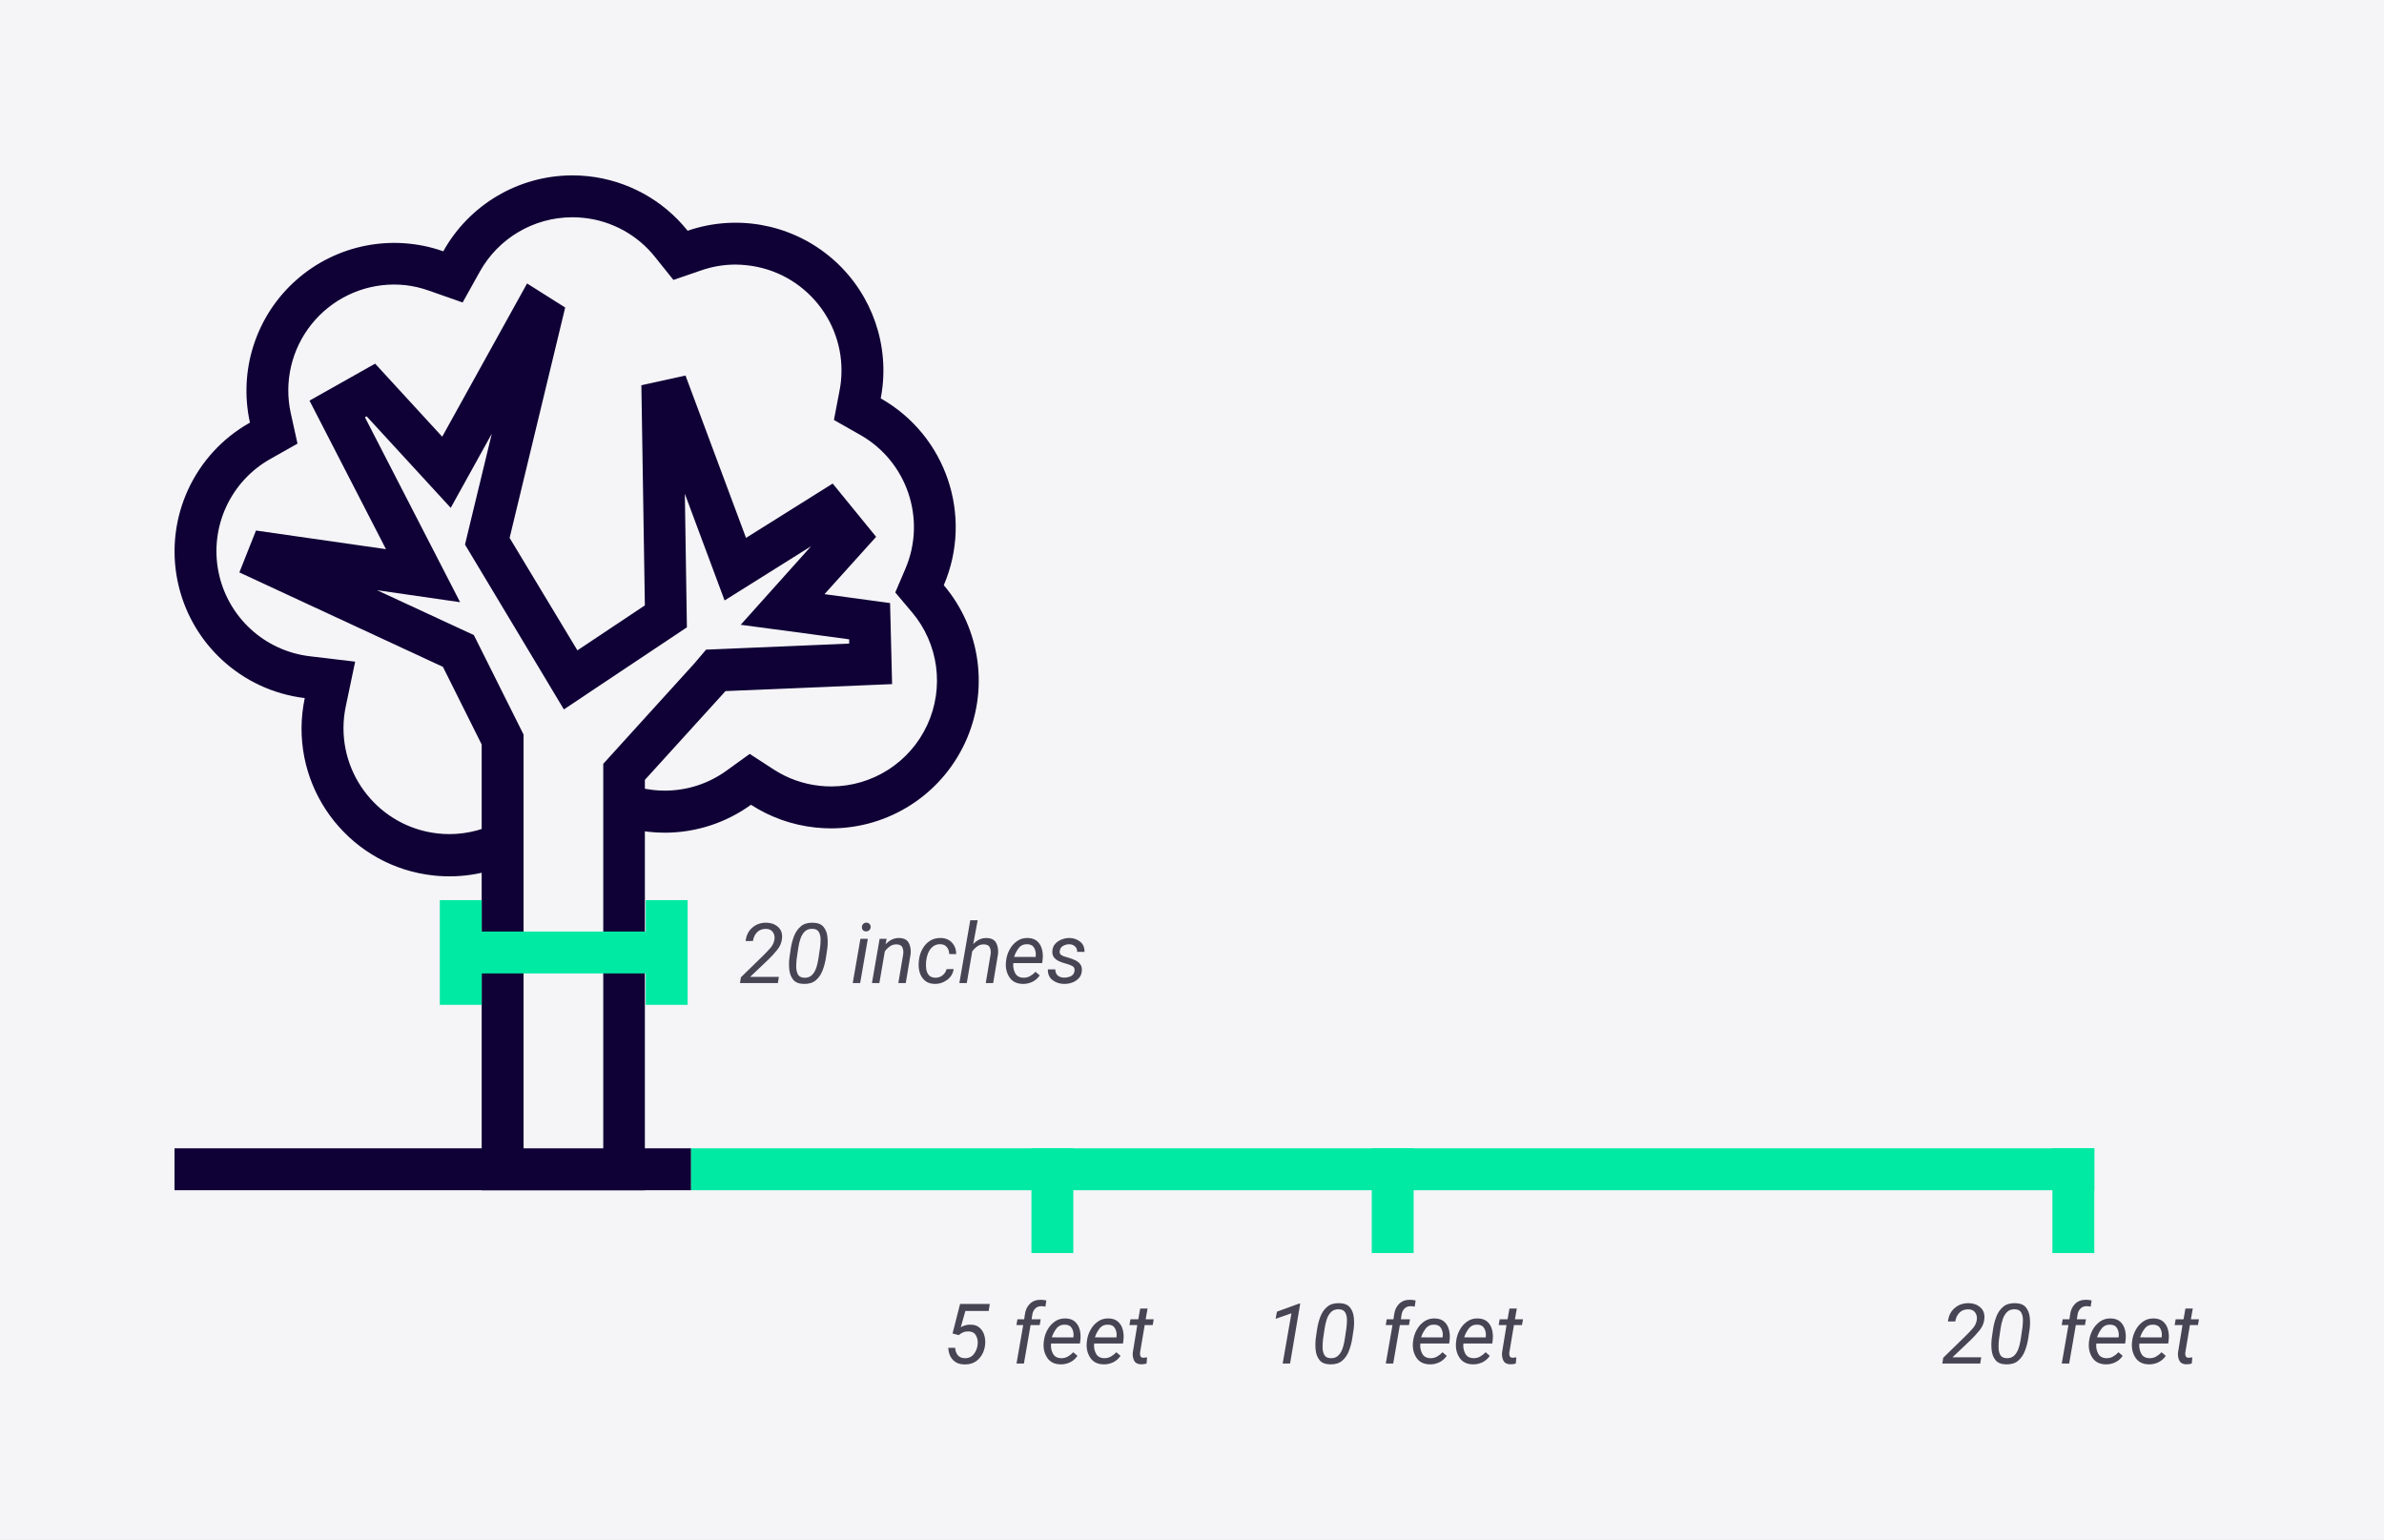
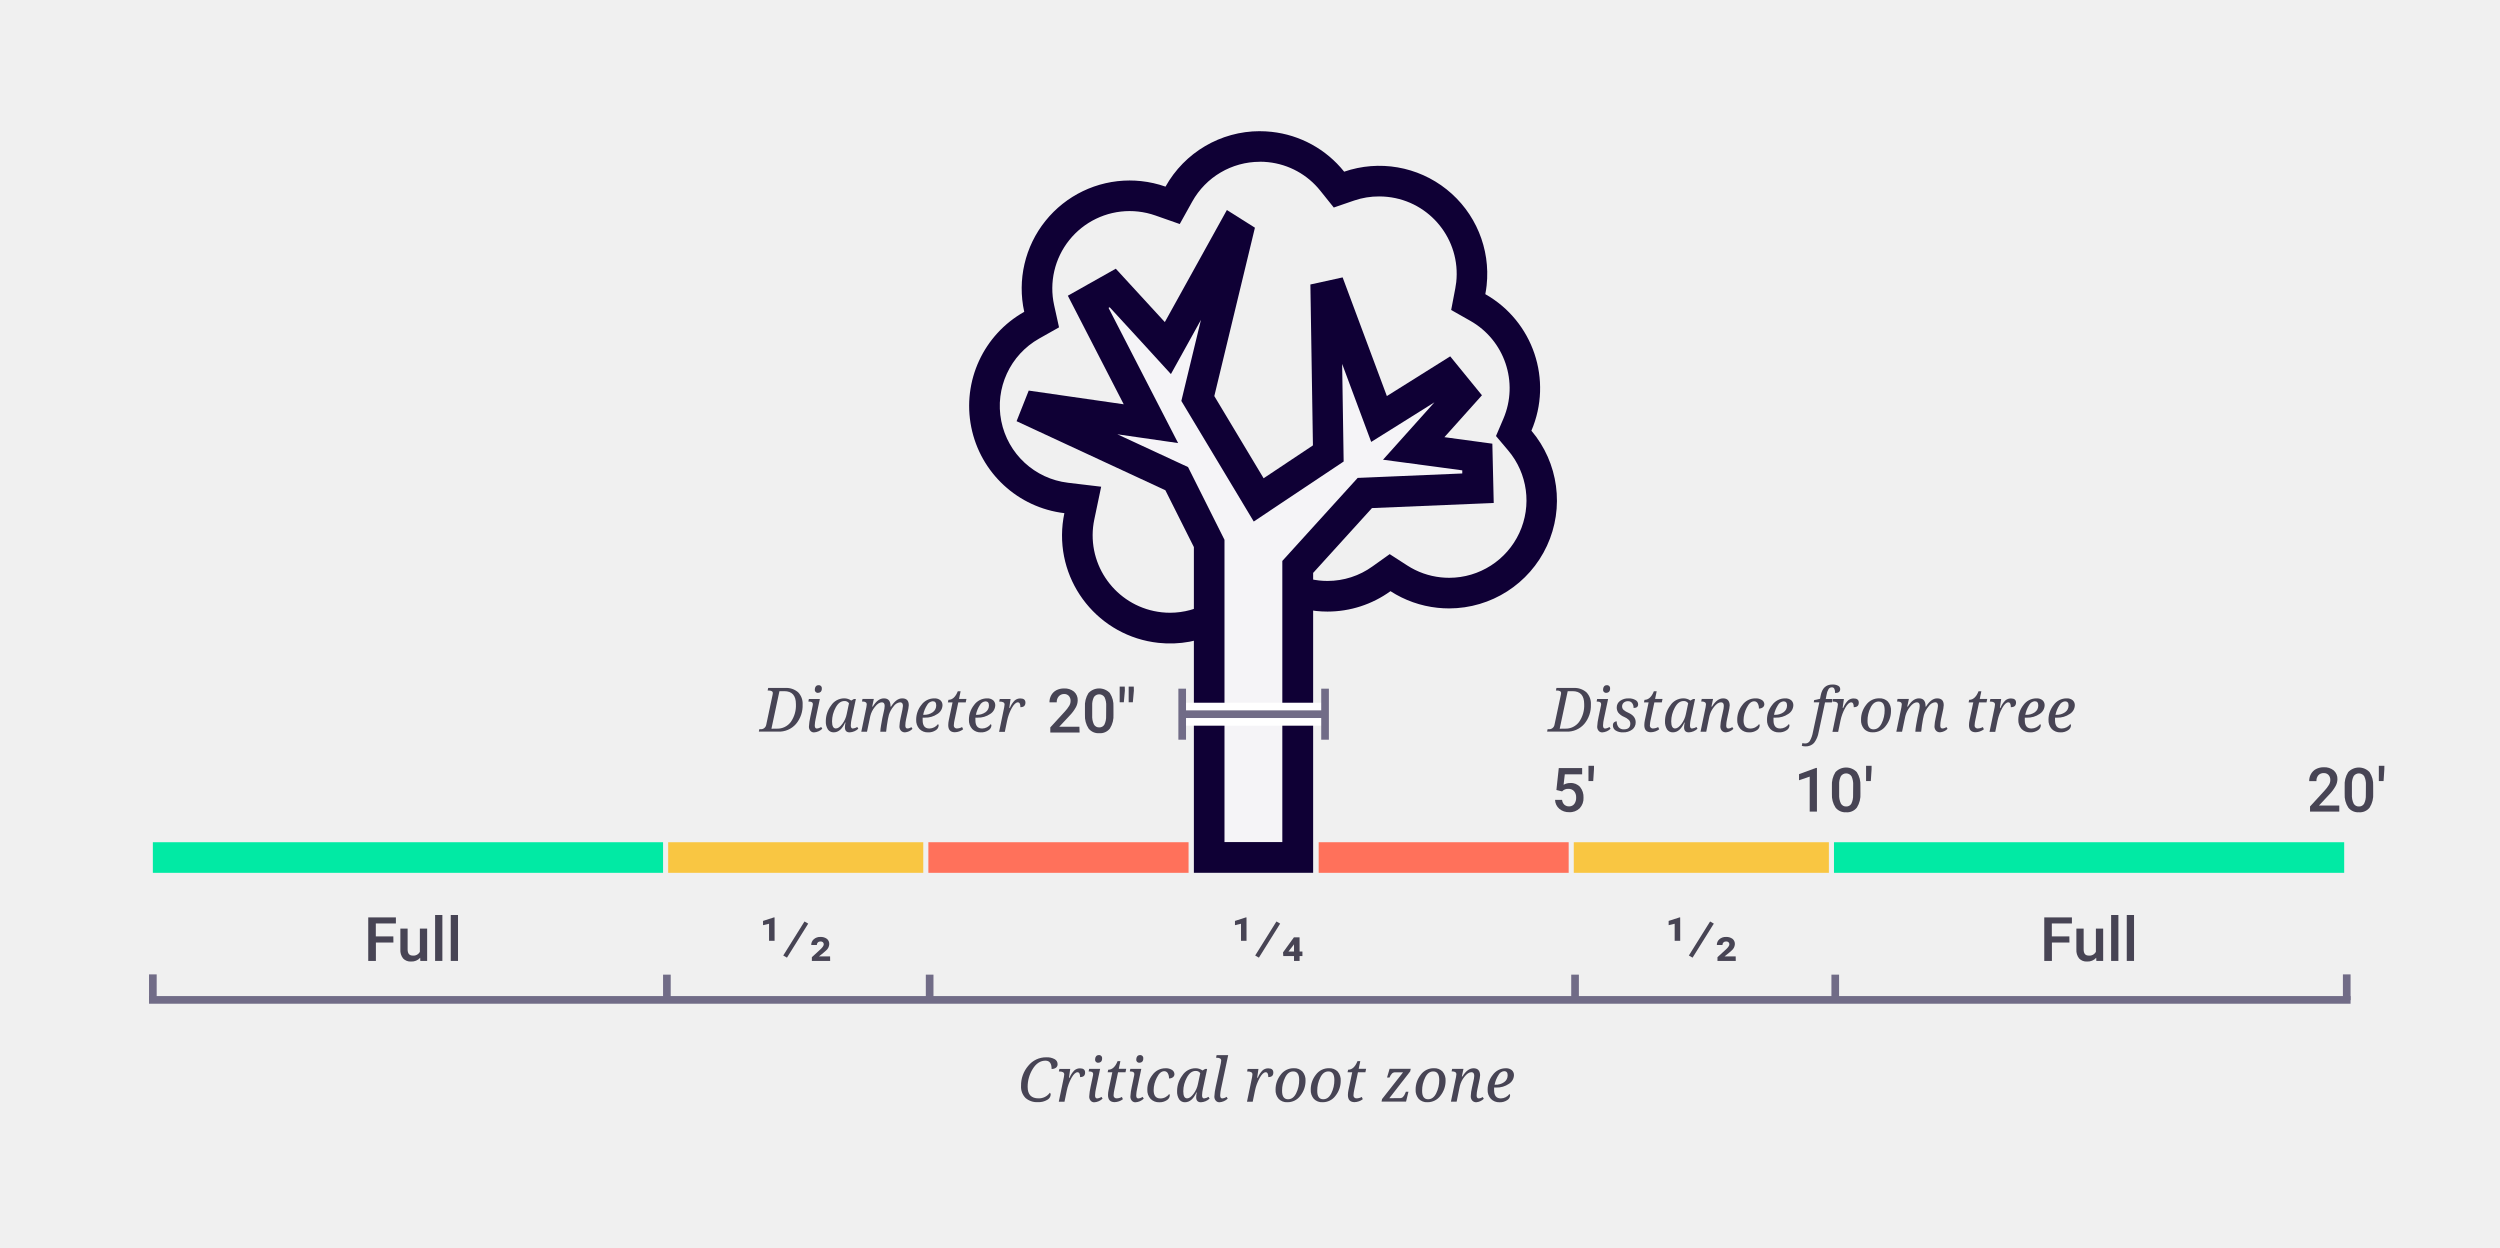
- <svg xmlns="http://www.w3.org/2000/svg" id="Layer_1" data-name="Layer 1" viewBox="0 0 683 441">
+ <svg xmlns="http://www.w3.org/2000/svg" id="Layer_1" data-name="Layer 1" viewBox="0 0 980 489">
  <defs>
-     <style>.cls-1{fill:#f5f4f7;}.cls-2{fill:#0f0035;}.cls-3{fill:none;stroke:#01eaa4;stroke-miterlimit:10;stroke-width:12px;}.cls-4{font-size:24px;fill:#474454;font-family:Roboto-BlackItalic, Roboto;font-style:italic;}.cls-5{letter-spacing:-0.01em;}</style>
+     <style>.cls-1,.cls-5,.cls-6{fill:none;stroke-width:12px;}.cls-1{stroke:#ff715b;}.cls-1,.cls-5,.cls-6,.cls-8{stroke-miterlimit:10;}.cls-2{fill:#0f0035;}.cls-3{fill:#f5f4f7;}.cls-4{fill:#474454;}.cls-5{stroke:#f9c642;}.cls-6{stroke:#01eaa4;}.cls-7,.cls-8{fill:#fff;}.cls-8{stroke:#716c87;stroke-width:3px;}</style>
  </defs>
-   <rect class="cls-1" width="683" height="441" />
-   <rect class="cls-2" x="50" y="329" width="148" height="12" />
-   <path class="cls-2" d="M163.92,62.24a31,31,0,0,1,3.31.18,30.13,30.13,0,0,1,20.42,11.19l5.28,6.59,8-2.75a30.08,30.08,0,0,1,9.82-1.65A30.72,30.72,0,0,1,214,76a30.34,30.34,0,0,1,26.91,33.41c-.08.73-.2,1.54-.38,2.47l-1.61,8.45,7.48,4.24a30.37,30.37,0,0,1,13,38.36l-2.91,6.81,4.78,5.66a30.33,30.33,0,0,1-23.1,49.92,31,31,0,0,1-3.31-.18,30,30,0,0,1-13.17-4.66L214.79,216l-6.64,4.79a30.06,30.06,0,0,1-17.68,5.73,30.9,30.9,0,0,1-3.3-.18,30.29,30.29,0,0,1-14.8-5.78l-10.71-8-6.78,11.48a30.44,30.44,0,0,1-26.09,14.94,30.93,30.93,0,0,1-3.3-.18,30.37,30.37,0,0,1-26.91-33.41c.11-1,.27-2,.48-3l2.69-12.82-13-1.55a30.32,30.32,0,0,1-11.26-56.55l7.74-4.37-1.92-8.68a30.34,30.34,0,0,1,29.56-36.9,30.94,30.94,0,0,1,3.31.18A30.52,30.52,0,0,1,123,83.31l9.54,3.35,4.92-8.83a30.34,30.34,0,0,1,26.46-15.58h0m0-12A42.37,42.37,0,0,0,127,72a42.33,42.33,0,0,0-55.39,49.08A42.32,42.32,0,0,0,87.31,200q-.43,2.06-.67,4.2a42.34,42.34,0,0,0,37.55,46.63,42.28,42.28,0,0,0,41-20.59,42.13,42.13,0,0,0,20.67,8.08,42.8,42.8,0,0,0,4.59.25,42.17,42.17,0,0,0,24.7-8,42.14,42.14,0,0,0,18.39,6.51,42.81,42.81,0,0,0,4.59.25,42.33,42.33,0,0,0,32.26-69.67,42.37,42.37,0,0,0-18.07-53.52c.21-1.13.4-2.27.52-3.43A42.33,42.33,0,0,0,197,66.11a42.2,42.2,0,0,0-28.49-15.62,42.84,42.84,0,0,0-4.59-.25Z" />
-   <polygon class="cls-1" points="144.05 335 144.05 211.88 131.33 186.51 76.24 160.95 77.18 158.58 121.25 164.93 96.65 117.16 106.27 111.74 127.91 135.3 153.17 89.68 155.11 90.9 139.62 155.09 163.45 194.82 190.74 176.62 189.79 115.18 192.55 114.57 210.64 163.11 237.22 146.44 243.07 153.62 224.23 174.65 249.16 178.03 249.45 190.25 205.09 192.14 178.79 221.12 178.79 335 144.05 335" />
-   <path class="cls-2" d="M105.07,119.31l12.79,13.92,11.27,12.27,8.07-14.57,3.7-6.68-6.53,27-1.15,4.78,2.53,4.21,19.33,32.22,6.47,10.79,10.47-7,19.33-12.89,5.44-3.63-.1-6.54-.49-31.73,6.25,16.77,5.14,13.8,12.48-7.82,12.31-7.72-5.07,5.66-15.1,16.85,22.42,3,8.65,1.17,0,1.22-36,1.53-5,.21L199,190l-23.06,25.41-3.11,3.43V329H150V210.46l-1.27-2.54L137.63,185.7l-1.88-3.75-3.8-1.76L108,169.09l.82.12,23,3.32-10.65-20.69-16.62-32.29.44-.25M151,81.22l-24.31,43.9-19.22-20.93-18.8,10.59,21.91,42.56L73.34,152l-4.76,12,58.32,27.06L138,213.3V341h46.75V223.44L207.85,198l47.73-2L255,172.78l-18.79-2.55L251,153.8l-12.44-15.26-24.83,15.57-17.34-46.52-12.64,2.78,1,63.07-19.33,12.89L146,154.11l15.92-66L151,81.22Z" />
-   <line class="cls-3" x1="198" y1="335" x2="600" y2="335" />
-   <text class="cls-4" transform="translate(211.72 281.66)">20 inches</text>
-   <text class="cls-4" transform="translate(362.52 390.66)">10 <tspan class="cls-5" x="33.11" y="0">f</tspan>
-     <tspan x="41.38" y="0">eet</tspan>
-   </text>
-   <text class="cls-4" transform="translate(270.32 390.66)">5 <tspan class="cls-5" x="19.51" y="0">f</tspan>
-     <tspan x="27.79" y="0">eet</tspan>
-   </text>
-   <text class="cls-4" transform="translate(556.18 390.66)">20 <tspan class="cls-5" x="33.11" y="0">f</tspan>
-     <tspan x="41.38" y="0">eet</tspan>
-   </text>
-   <line class="cls-3" x1="594" y1="329" x2="594" y2="359" />
-   <line class="cls-3" x1="399" y1="329" x2="399" y2="359" />
-   <line class="cls-3" x1="301.5" y1="329" x2="301.5" y2="359" />
-   <line class="cls-3" x1="191" y1="257.89" x2="191" y2="287.89" />
-   <line class="cls-3" x1="132" y1="257.89" x2="132" y2="287.89" />
-   <line class="cls-3" x1="136.5" y1="272.89" x2="187.5" y2="272.89" />
+   <line class="cls-1" x1="516.92" y1="336.15" x2="614.92" y2="336.15" />
+   <path class="cls-2" d="M493.84,63.39a30.93,30.93,0,0,1,3.3.18,30.13,30.13,0,0,1,20.42,11.19l5.28,6.59,8-2.75A30.08,30.08,0,0,1,540.65,77a30.72,30.72,0,0,1,3.29.18,30.34,30.34,0,0,1,26.91,33.41c-.08.73-.2,1.54-.38,2.47l-1.61,8.45,7.48,4.24a30.37,30.37,0,0,1,13,38.36l-2.91,6.81,4.78,5.66a30.33,30.33,0,0,1-23.1,49.92,31,31,0,0,1-3.3-.18,30,30,0,0,1-13.17-4.66l-6.88-4.44L538.06,222a30.06,30.06,0,0,1-17.68,5.73,30.91,30.91,0,0,1-3.3-.18,30.28,30.28,0,0,1-14.8-5.78l-10.71-8-6.78,11.48A30.44,30.44,0,0,1,458.7,240.2a30.93,30.93,0,0,1-3.3-.18,30.37,30.37,0,0,1-26.91-33.41c.11-1,.27-2,.48-3l2.69-12.82-13-1.55a30.32,30.32,0,0,1-11.26-56.55l7.74-4.37-1.92-8.68a30.34,30.34,0,0,1,29.56-36.9,30.91,30.91,0,0,1,3.31.18,30.51,30.51,0,0,1,6.83,1.55l9.54,3.35L467.37,79a30.34,30.34,0,0,1,26.46-15.58m0-12a42.37,42.37,0,0,0-36.95,21.74A42.41,42.41,0,0,0,447.37,71a42.91,42.91,0,0,0-4.59-.25,42.34,42.34,0,0,0-41.28,51.49,42.32,42.32,0,0,0,15.73,78.92q-.43,2.06-.67,4.2A42.34,42.34,0,0,0,454.11,252a42.28,42.28,0,0,0,41-20.59,42.12,42.12,0,0,0,20.67,8.08,42.8,42.8,0,0,0,4.59.25,42.17,42.17,0,0,0,24.7-8,42.14,42.14,0,0,0,18.39,6.51,42.81,42.81,0,0,0,4.59.25,42.33,42.33,0,0,0,32.26-69.67,42.37,42.37,0,0,0-18.07-53.52c.21-1.13.4-2.27.52-3.43a42.33,42.33,0,0,0-55.85-44.58,42.2,42.2,0,0,0-28.49-15.62,42.83,42.83,0,0,0-4.59-.25Z" />
+   <polygon class="cls-3" points="473.96 336.15 473.96 213.03 461.25 187.66 406.16 162.09 407.1 159.73 451.16 166.08 426.56 118.31 436.19 112.89 457.82 136.45 483.09 90.83 485.02 92.05 469.54 156.24 493.37 195.96 520.66 177.77 519.7 116.32 522.47 115.71 540.56 164.25 567.14 147.59 572.99 154.76 554.15 175.79 579.08 179.18 579.36 191.4 535.01 193.28 508.71 222.27 508.71 336.15 473.96 336.15" />
+   <path class="cls-2" d="M435,120.45l12.79,13.92L459,146.64l8.07-14.57,3.7-6.68-6.53,27-1.15,4.78,2.53,4.21L485,193.65l6.47,10.79,10.47-7,19.33-12.89,5.44-3.63-.1-6.54-.49-31.73,6.25,16.78,5.14,13.8L550,165.42l12.31-7.72-5.07,5.66-15.1,16.85,22.42,3,8.65,1.17,0,1.22-36,1.53-5,.21-3.37,3.71-23.06,25.41-3.11,3.43v110.2H480V211.61l-1.27-2.54-11.14-22.23-1.88-3.75-3.8-1.76L438,170.24l.82.12,23,3.32L451.17,153,434.55,120.7l.44-.25m45.93-38.09-24.31,43.9-19.22-20.93-18.8,10.59,21.91,42.56-37.24-5.37-4.76,12,58.32,27.06L468,214.45v127.7h46.75V224.58l23.06-25.41,47.73-2L585,173.92l-18.79-2.55,14.71-16.42-12.44-15.26-24.83,15.57-17.34-46.52-12.64,2.78,1,63.07-19.33,12.89-19.33-32.22,15.92-66-10.95-6.91Z" />
+   <path class="cls-4" d="M712.24,318.14H709.4V304.43l-4.18,1.43v-2.39l6.66-2.45h.36Z" />
+   <path class="cls-4" d="M729.29,311a9.31,9.31,0,0,1-1.38,5.55,4.86,4.86,0,0,1-4.19,1.87,4.93,4.93,0,0,1-4.17-1.82,8.91,8.91,0,0,1-1.44-5.4v-3a9.17,9.17,0,0,1,1.38-5.52,5.74,5.74,0,0,1,8.38,0,8.89,8.89,0,0,1,1.41,5.37Zm-2.85-3.19a7.22,7.22,0,0,0-.66-3.52,2.51,2.51,0,0,0-4.14-.06,6.67,6.67,0,0,0-.69,3.31v3.87a7.41,7.41,0,0,0,.67,3.56,2.24,2.24,0,0,0,2.1,1.17,2.2,2.2,0,0,0,2-1.08,7,7,0,0,0,.69-3.39Z" />
+   <path class="cls-4" d="M733.66,301.61l-.3,4.58h-1.86v-6h2.17Z" />
+   <path class="cls-4" d="M610.11,309.68l.93-8.6h9.16v2.46h-6.8l-.47,4.08a5.27,5.27,0,0,1,2.67-.68,4.75,4.75,0,0,1,3.79,1.56,6.18,6.18,0,0,1,1.35,4.2,5.68,5.68,0,0,1-1.5,4.14,5.47,5.47,0,0,1-4.11,1.54,5.73,5.73,0,0,1-3.88-1.33,4.81,4.81,0,0,1-1.67-3.51h2.75a3,3,0,0,0,.89,1.9,2.71,2.71,0,0,0,1.9.66,2.45,2.45,0,0,0,2-.94,4,4,0,0,0,.73-2.55,3.58,3.58,0,0,0-.81-2.47,2.83,2.83,0,0,0-2.23-.91,3.11,3.11,0,0,0-2.48,1Z" />
+   <path class="cls-4" d="M624.84,301.61l-.3,4.58h-1.86v-6h2.17Z" />
+   <path class="cls-4" d="M606.66,285.84H607a2.1,2.1,0,0,0,2.36-1.72l2.5-11.77a3.57,3.57,0,0,0,.09-.67q0-1-1.73-1h-.3l.21-1h6.73a7,7,0,0,1,5,1.69,6.38,6.38,0,0,1,1.77,4.83,11.17,11.17,0,0,1-2.61,7.6,8.79,8.79,0,0,1-7,3h-7.56Zm6.84-.21A6.53,6.53,0,0,0,619,283a11.26,11.26,0,0,0,2-7q0-5.06-4.56-5.06h-1.9l-3.14,14.72Z" />
+   <path class="cls-4" d="M625.87,275l.21-1h4.3l-1.63,7.71a13.9,13.9,0,0,0-.36,2.66q0,1.22.8,1.22a3.56,3.56,0,0,0,1.72-.62l.43.7a5.05,5.05,0,0,1-3.25,1.43,1.8,1.8,0,0,1-1.44-.64,2.42,2.42,0,0,1-.55-1.63,22.71,22.71,0,0,1,.54-3.77l.93-4.41a3.18,3.18,0,0,0,.08-.63q0-1-1.46-1Zm3.89-3.41a1.18,1.18,0,0,1-1.35-1.31,1.83,1.83,0,0,1,.39-1.22,1.31,1.31,0,0,1,1-.46,1.18,1.18,0,0,1,1.35,1.32,1.75,1.75,0,0,1-.4,1.25A1.36,1.36,0,0,1,629.76,271.58Z" />
+   <path class="cls-4" d="M640.36,277.53a3.05,3.05,0,0,0-.57-1.93,1.9,1.9,0,0,0-1.59-.73,2.41,2.41,0,0,0-1.71.58,1.93,1.93,0,0,0-.63,1.48,1.8,1.8,0,0,0,.6,1.36,6.64,6.64,0,0,0,1.85,1.11q2.88,1.29,2.88,3.73a3.49,3.49,0,0,1-1.36,2.86,5.6,5.6,0,0,1-3.61,1.09,5,5,0,0,1-2.89-.73,2.28,2.28,0,0,1-1.07-2,1.54,1.54,0,0,1,.43-1.18,1.52,1.52,0,0,1,1.08-.4,3.41,3.41,0,0,0,.72,2.31,2.54,2.54,0,0,0,2,.83q2.59,0,2.59-2.23a2,2,0,0,0-.55-1.45,6.08,6.08,0,0,0-1.87-1.2,5.75,5.75,0,0,1-2.31-1.69,3.52,3.52,0,0,1-.59-2,3.12,3.12,0,0,1,1.28-2.57,5.28,5.28,0,0,1,3.35-1,5,5,0,0,1,2.76.66,1.91,1.91,0,0,1,1,1.62Q642.17,277.53,640.36,277.53Z" />
+   <path class="cls-4" d="M650,285l.41.89a5.56,5.56,0,0,1-3.23,1.15q-2.61,0-2.61-2.8a9.87,9.87,0,0,1,.23-2l1.46-6.91h-1.83l.22-1q2.34,0,3.67-3.36h1.1l-.62,3h2.91l-.29,1.37h-2.91l-1.45,6.84a11,11,0,0,0-.29,2.06,1.14,1.14,0,0,0,1.28,1.31A4.12,4.12,0,0,0,650,285Z" />
+   <path class="cls-4" d="M660.41,283.22h-.15q-1.72,3.86-4.49,3.86a2.63,2.63,0,0,1-2.28-1.15,5.53,5.53,0,0,1-.81-3.23,10.2,10.2,0,0,1,2.06-6.13,6.12,6.12,0,0,1,5.09-2.82,4.63,4.63,0,0,1,2.81.87l1.05-.61h.77l-1.64,7.69a13.44,13.44,0,0,0-.35,2.66q0,1.22.79,1.22a3.68,3.68,0,0,0,1.73-.62l.43.7a5.35,5.35,0,0,1-3.39,1.43q-1.87,0-1.87-2A8.79,8.79,0,0,1,660.41,283.22Zm1.36-7.54a2,2,0,0,0-1.82-.87q-2.05,0-3.44,2.61a11.27,11.27,0,0,0-1.39,5.36q0,2.78,1.51,2.78,1.2,0,2.51-1.77a9.6,9.6,0,0,0,1.73-3.87Z" />
+   <path class="cls-4" d="M668.84,286.85H666.6l2-9.64a5.5,5.5,0,0,0,.14-1.08q0-1.14-1.68-1.14h-.19l.21-1h4.44l-.64,3h.23q1.95-3.23,4.37-3.23t2.57,2.66a13.79,13.79,0,0,1-.43,2.64L677,281.9a12,12,0,0,0-.32,2.52q0,1.15.84,1.15a2.88,2.88,0,0,0,1.54-.55l.43.7a4.64,4.64,0,0,1-2.93,1.36,2.05,2.05,0,0,1-1.59-.64,2.48,2.48,0,0,1-.59-1.75,17,17,0,0,1,.46-3.25l.55-2.48a10.3,10.3,0,0,0,.35-2.24q0-1.42-1.1-1.42-1.34,0-2.74,1.8a9.16,9.16,0,0,0-1.8,3.6Z" />
+   <path class="cls-4" d="M689.55,283.85a.65.65,0,0,1,.25.6,2.31,2.31,0,0,1-1.13,1.8,5,5,0,0,1-3,.84,4.51,4.51,0,0,1-3.39-1.32,5,5,0,0,1-1.29-3.63,9.2,9.2,0,0,1,2-5.76,6.22,6.22,0,0,1,5.12-2.62,4.4,4.4,0,0,1,2.58.66,2,2,0,0,1,.93,1.64,1.5,1.5,0,0,1-.58,1.21,2.36,2.36,0,0,1-1.55.48,3.81,3.81,0,0,0-.49-2.06,1.53,1.53,0,0,0-1.36-.78q-1.68,0-2.92,2.51a11,11,0,0,0-1.25,4.91q0,3.26,2.64,3.26A4.22,4.22,0,0,0,689.55,283.85Z" />
+   <path class="cls-4" d="M701.23,283.85a.65.65,0,0,1,.25.6,2.31,2.31,0,0,1-1.13,1.8,5,5,0,0,1-3,.84,4.51,4.51,0,0,1-3.39-1.32,5,5,0,0,1-1.29-3.63,9.2,9.2,0,0,1,2-5.76,6.22,6.22,0,0,1,5.12-2.62,3.49,3.49,0,0,1,2.36.73,2.54,2.54,0,0,1,.84,2,4.13,4.13,0,0,1-2,3.39,8.29,8.29,0,0,1-4.94,1.44h-.41l-.43,0a7.83,7.83,0,0,0,0,1q0,3.26,2.64,3.26A4.3,4.3,0,0,0,701.23,283.85Zm-5.82-3.64h.23a5.68,5.68,0,0,0,3.5-1,3.19,3.19,0,0,0,1.38-2.67q0-1.61-1.39-1.61a2.76,2.76,0,0,0-2.17,1.46A11,11,0,0,0,695.41,280.2Z" />
+   <path class="cls-4" d="M718.11,275.35h-2.7L712.91,287a9.31,9.31,0,0,1-1.82,4.24,4.3,4.3,0,0,1-3.39,1.34,5.18,5.18,0,0,1-1.39-.2l.22-1.1a4.18,4.18,0,0,0,1.1.16,2.09,2.09,0,0,0,1.83-1,10.6,10.6,0,0,0,1.2-3.42l2.52-11.71H711l.14-.87,2.31-.5.26-1.31q.84-4.3,4.56-4.3a4.43,4.43,0,0,1,2.31.49,1.47,1.47,0,0,1,.78,1.29q0,1.56-2,1.56,0-2.24-1.22-2.24a1.55,1.55,0,0,0-1.37.73,6.19,6.19,0,0,0-.77,2.25L715.7,274h2.66Z" />
+   <path class="cls-4" d="M726.67,277.22q0-1.9-1-1.9-1.11,0-2.36,2.19a17.36,17.36,0,0,0-1.85,5l-.9,4.37h-2.24l2-9.64a5.5,5.5,0,0,0,.14-1.08q0-1.14-1.91-1.14h-.2l.22-1h4.24l-.5,3.46h.25a8.19,8.19,0,0,1,1.9-2.92,3.32,3.32,0,0,1,2.18-.77q2,0,2,1.65Q728.66,277.22,726.67,277.22Z" />
+   <path class="cls-4" d="M736.71,273.74a4.4,4.4,0,0,1,3.34,1.28,5.14,5.14,0,0,1,1.22,3.69,9.34,9.34,0,0,1-2,5.78,6.15,6.15,0,0,1-5.14,2.58,4.39,4.39,0,0,1-3.39-1.31,5.15,5.15,0,0,1-1.22-3.64,9.29,9.29,0,0,1,2-5.81A6.22,6.22,0,0,1,736.71,273.74Zm-2.27,12.16q2,0,3.16-2.35a11.46,11.46,0,0,0,1.18-5.21q0-3.34-2.34-3.34-2,0-3.16,2.36a11.32,11.32,0,0,0-1.21,5.24Q732.06,285.91,734.44,285.91Z" />
+   <path class="cls-4" d="M753.1,286.85h-2.29a22.08,22.08,0,0,1,.3-2.49q.3-2,.52-2.91l.55-2.48a10.3,10.3,0,0,0,.35-2.24q0-1.42-1.1-1.42-1.34,0-2.75,1.82a9,9,0,0,0-1.79,3.58l-1.29,6.14h-2.24l2-9.64a5.5,5.5,0,0,0,.14-1.08q0-1.14-1.68-1.14h-.19l.21-1h4.44l-.64,3h.23q1.95-3.23,4.37-3.23t2.57,2.66a3.49,3.49,0,0,1,0,.57H755q2-3.23,4.37-3.23,2.57,0,2.57,2.66a13.79,13.79,0,0,1-.43,2.64l-.62,2.84a11.91,11.91,0,0,0-.3,2.52q0,1.15.83,1.15A2.88,2.88,0,0,0,763,285l.43.7a4.51,4.51,0,0,1-2.93,1.36,2.06,2.06,0,0,1-1.58-.64,2.47,2.47,0,0,1-.6-1.75,17,17,0,0,1,.46-3.25l.41-1.87a20.06,20.06,0,0,0,.5-2.85q0-1.42-1.11-1.42a3.54,3.54,0,0,0-2.54,1.58,9.51,9.51,0,0,0-1.84,3.3l-.39,1.72q-.15.66-.42,2.57T753.1,286.85Z" />
+   <path class="cls-4" d="M777.27,285l.41.89a5.56,5.56,0,0,1-3.23,1.15q-2.61,0-2.61-2.8a9.87,9.87,0,0,1,.23-2l1.46-6.91h-1.83l.22-1q2.34,0,3.67-3.36h1.1l-.62,3H779l-.29,1.37h-2.91l-1.45,6.84a11,11,0,0,0-.29,2.06,1.14,1.14,0,0,0,1.28,1.31A4.12,4.12,0,0,0,777.27,285Z" />
+   <path class="cls-4" d="M788.25,277.22q0-1.9-1-1.9-1.11,0-2.36,2.19a17.36,17.36,0,0,0-1.85,5l-.9,4.37h-2.24l2-9.64a5.5,5.5,0,0,0,.14-1.08q0-1.14-1.91-1.14H780l.22-1h4.24l-.5,3.46h.25a8.19,8.19,0,0,1,1.9-2.92,3.32,3.32,0,0,1,2.18-.77q2,0,2,1.65Q790.25,277.22,788.25,277.22Z" />
+   <path class="cls-4" d="M799.74,283.85a.65.65,0,0,1,.25.6,2.31,2.31,0,0,1-1.13,1.8,5,5,0,0,1-3,.84,4.51,4.51,0,0,1-3.39-1.32,5,5,0,0,1-1.29-3.63,9.2,9.2,0,0,1,2-5.76,6.22,6.22,0,0,1,5.12-2.62,3.49,3.49,0,0,1,2.36.73,2.54,2.54,0,0,1,.84,2,4.13,4.13,0,0,1-2,3.39,8.29,8.29,0,0,1-4.94,1.44h-.41l-.43,0a7.83,7.83,0,0,0,0,1q0,3.26,2.64,3.26A4.3,4.3,0,0,0,799.74,283.85Zm-5.82-3.64h.23a5.68,5.68,0,0,0,3.5-1A3.19,3.19,0,0,0,799,276.5q0-1.61-1.39-1.61a2.76,2.76,0,0,0-2.17,1.46A11,11,0,0,0,793.91,280.2Z" />
+   <path class="cls-4" d="M811.57,283.85a.65.65,0,0,1,.25.6,2.31,2.31,0,0,1-1.13,1.8,5,5,0,0,1-3,.84,4.51,4.51,0,0,1-3.39-1.32,5,5,0,0,1-1.29-3.63,9.2,9.2,0,0,1,2-5.76,6.22,6.22,0,0,1,5.12-2.62,3.49,3.49,0,0,1,2.36.73,2.54,2.54,0,0,1,.84,2,4.13,4.13,0,0,1-2,3.39,8.29,8.29,0,0,1-4.94,1.44H806l-.43,0a7.83,7.83,0,0,0,0,1q0,3.26,2.64,3.26A4.3,4.3,0,0,0,811.57,283.85Zm-5.82-3.64H806a5.68,5.68,0,0,0,3.5-1,3.19,3.19,0,0,0,1.38-2.67q0-1.61-1.39-1.61a2.76,2.76,0,0,0-2.17,1.46A11,11,0,0,0,805.75,280.2Z" />
+   <path class="cls-4" d="M411.55,428.34a.91.91,0,0,1,.32.8,2.51,2.51,0,0,1-1.34,2,6.54,6.54,0,0,1-3.68.9A6.77,6.77,0,0,1,402,430.4a6.26,6.26,0,0,1-1.75-4.75,11.73,11.73,0,0,1,2.84-7.87,8.91,8.91,0,0,1,7.05-3.32,6.24,6.24,0,0,1,3.27.72,2.2,2.2,0,0,1,1.17,2,1.64,1.64,0,0,1-.64,1.36,2.7,2.7,0,0,1-1.71.5q0-3.26-2.39-3.26-3,0-5,3.23a13.16,13.16,0,0,0-2,7.06q0,4.49,4.27,4.49A5.31,5.31,0,0,0,411.55,428.34Z" />
+   <path class="cls-4" d="M423.39,422.22q0-1.9-1-1.9-1.11,0-2.36,2.19a17.36,17.36,0,0,0-1.85,5l-.9,4.37h-2.24l2-9.64a5.5,5.5,0,0,0,.14-1.08q0-1.14-1.91-1.14h-.2l.22-1h4.24l-.5,3.46h.25a8.19,8.19,0,0,1,1.9-2.92,3.32,3.32,0,0,1,2.18-.77q2,0,2,1.65Q425.38,422.22,423.39,422.22Z" />
+   <path class="cls-4" d="M426.74,420l.21-1h4.3l-1.63,7.71a13.9,13.9,0,0,0-.36,2.66q0,1.22.8,1.22a3.56,3.56,0,0,0,1.72-.62l.43.7a5.05,5.05,0,0,1-3.25,1.43,1.8,1.8,0,0,1-1.44-.64,2.42,2.42,0,0,1-.55-1.63,22.71,22.71,0,0,1,.54-3.77l.93-4.41a3.18,3.18,0,0,0,.08-.63q0-1-1.46-1Zm3.89-3.41a1.18,1.18,0,0,1-1.35-1.31,1.83,1.83,0,0,1,.39-1.22,1.31,1.31,0,0,1,1-.46,1.18,1.18,0,0,1,1.35,1.32,1.75,1.75,0,0,1-.4,1.25A1.36,1.36,0,0,1,430.63,416.58Z" />
+   <path class="cls-4" d="M439.77,430l.41.89a5.56,5.56,0,0,1-3.23,1.15q-2.61,0-2.61-2.8a9.87,9.87,0,0,1,.23-2l1.46-6.91H434.2l.22-1q2.34,0,3.67-3.36h1.1l-.62,3h2.91l-.29,1.37h-2.91l-1.45,6.84a11,11,0,0,0-.29,2.06,1.14,1.14,0,0,0,1.28,1.31A4.12,4.12,0,0,0,439.77,430Z" />
+   <path class="cls-4" d="M442.88,420l.21-1h4.3l-1.63,7.71a13.9,13.9,0,0,0-.36,2.66q0,1.22.8,1.22a3.56,3.56,0,0,0,1.72-.62l.43.7a5.05,5.05,0,0,1-3.25,1.43,1.8,1.8,0,0,1-1.44-.64,2.42,2.42,0,0,1-.55-1.63,22.71,22.71,0,0,1,.54-3.77l.93-4.41a3.18,3.18,0,0,0,.08-.63q0-1-1.46-1Zm3.89-3.41a1.18,1.18,0,0,1-1.35-1.31,1.83,1.83,0,0,1,.39-1.22,1.31,1.31,0,0,1,1-.46,1.18,1.18,0,0,1,1.35,1.32,1.75,1.75,0,0,1-.4,1.25A1.36,1.36,0,0,1,446.77,416.58Z" />
+   <path class="cls-4" d="M458.31,428.85a.65.65,0,0,1,.25.6,2.31,2.31,0,0,1-1.13,1.8,5,5,0,0,1-3,.84,4.51,4.51,0,0,1-3.39-1.32,5,5,0,0,1-1.29-3.63,9.2,9.2,0,0,1,2-5.76,6.22,6.22,0,0,1,5.12-2.62,4.4,4.4,0,0,1,2.58.66,2,2,0,0,1,.93,1.64,1.5,1.5,0,0,1-.58,1.21,2.36,2.36,0,0,1-1.55.48,3.81,3.81,0,0,0-.49-2.06,1.53,1.53,0,0,0-1.36-.78q-1.68,0-2.92,2.51a11,11,0,0,0-1.25,4.91q0,3.26,2.64,3.26A4.22,4.22,0,0,0,458.31,428.85Z" />
+   <path class="cls-4" d="M469.14,428.22H469q-1.72,3.86-4.49,3.86a2.63,2.63,0,0,1-2.28-1.15,5.53,5.53,0,0,1-.81-3.23,10.2,10.2,0,0,1,2.06-6.13,6.12,6.12,0,0,1,5.09-2.82,4.63,4.63,0,0,1,2.81.87l1.05-.61h.77l-1.64,7.69a13.44,13.44,0,0,0-.35,2.66q0,1.22.79,1.22a3.68,3.68,0,0,0,1.73-.62l.43.7a5.35,5.35,0,0,1-3.39,1.43q-1.87,0-1.87-2A8.79,8.79,0,0,1,469.14,428.22Zm1.36-7.54a2,2,0,0,0-1.82-.87q-2.05,0-3.44,2.61a11.27,11.27,0,0,0-1.39,5.36q0,2.78,1.51,2.78,1.2,0,2.51-1.77a9.6,9.6,0,0,0,1.73-3.87Z" />
+   <path class="cls-4" d="M476.7,414.62l.21-1h4.54l-2.78,13.08a13.75,13.75,0,0,0-.36,2.66q0,1.22.8,1.22a3.56,3.56,0,0,0,1.72-.62l.43.7a5.05,5.05,0,0,1-3.25,1.43,1.81,1.81,0,0,1-1.42-.63,2.39,2.39,0,0,1-.56-1.64,22.15,22.15,0,0,1,.53-3.77l2-9.21a5.68,5.68,0,0,0,.15-1.08q0-1.12-1.69-1.12Z" />
+   <path class="cls-4" d="M497.17,422.22q0-1.9-1-1.9-1.11,0-2.36,2.19a17.36,17.36,0,0,0-1.85,5l-.9,4.37h-2.24l2-9.64a5.5,5.5,0,0,0,.14-1.08q0-1.14-1.91-1.14h-.2l.22-1h4.24l-.5,3.46h.25a8.19,8.19,0,0,1,1.9-2.92,3.32,3.32,0,0,1,2.18-.77q2,0,2,1.65Q499.16,422.22,497.17,422.22Z" />
+   <path class="cls-4" d="M507.21,418.74a4.4,4.4,0,0,1,3.34,1.28,5.14,5.14,0,0,1,1.22,3.69,9.34,9.34,0,0,1-2,5.78,6.15,6.15,0,0,1-5.14,2.58,4.39,4.39,0,0,1-3.39-1.31,5.15,5.15,0,0,1-1.22-3.64,9.29,9.29,0,0,1,2-5.81A6.22,6.22,0,0,1,507.21,418.74Zm-2.27,12.16q2,0,3.16-2.35a11.46,11.46,0,0,0,1.18-5.21q0-3.34-2.34-3.34-2,0-3.16,2.36a11.32,11.32,0,0,0-1.21,5.24Q502.56,430.91,504.94,430.91Z" />
+   <path class="cls-4" d="M521,418.74a4.4,4.4,0,0,1,3.34,1.28,5.14,5.14,0,0,1,1.22,3.69,9.34,9.34,0,0,1-2,5.78,6.15,6.15,0,0,1-5.14,2.58,4.39,4.39,0,0,1-3.39-1.31,5.15,5.15,0,0,1-1.22-3.64,9.29,9.29,0,0,1,2-5.81A6.22,6.22,0,0,1,521,418.74Zm-2.27,12.16q2,0,3.16-2.35a11.46,11.46,0,0,0,1.18-5.21q0-3.34-2.34-3.34-2,0-3.16,2.36a11.32,11.32,0,0,0-1.21,5.24Q516.34,430.91,518.72,430.91Z" />
+   <path class="cls-4" d="M533.81,430l.41.89a5.56,5.56,0,0,1-3.23,1.15q-2.61,0-2.61-2.8a9.87,9.87,0,0,1,.23-2l1.46-6.91h-1.83l.22-1q2.34,0,3.67-3.36h1.1l-.62,3h2.91l-.29,1.37h-2.91l-1.45,6.84a11,11,0,0,0-.29,2.06,1.14,1.14,0,0,0,1.28,1.31A4.12,4.12,0,0,0,533.81,430Z" />
+   <path class="cls-4" d="M548.88,430.47a1.69,1.69,0,0,0,1-.36,4.14,4.14,0,0,0,1-1.61l.23-.55h1l-.94,3.89h-9.6l.19-1L550,420.35h-3a1.88,1.88,0,0,0-1.28.4,4.85,4.85,0,0,0-1,1.55l0,.09h-1l1-3.41H553l-.2,1-8.18,10.51Z" />
+   <path class="cls-4" d="M562.11,418.74a4.4,4.4,0,0,1,3.34,1.28,5.14,5.14,0,0,1,1.22,3.69,9.34,9.34,0,0,1-2,5.78,6.15,6.15,0,0,1-5.14,2.58,4.39,4.39,0,0,1-3.39-1.31,5.15,5.15,0,0,1-1.22-3.64,9.29,9.29,0,0,1,2-5.81A6.22,6.22,0,0,1,562.11,418.74Zm-2.27,12.16q2,0,3.16-2.35a11.46,11.46,0,0,0,1.18-5.21q0-3.34-2.34-3.34-2,0-3.16,2.36a11.32,11.32,0,0,0-1.21,5.24Q557.46,430.91,559.84,430.91Z" />
+   <path class="cls-4" d="M571,431.85h-2.24l2-9.64a5.5,5.5,0,0,0,.14-1.08q0-1.14-1.68-1.14h-.19l.21-1h4.44l-.64,3h.23q1.95-3.23,4.37-3.23t2.57,2.66a13.79,13.79,0,0,1-.43,2.64l-.62,2.84a12,12,0,0,0-.32,2.52q0,1.15.84,1.15a2.88,2.88,0,0,0,1.54-.55l.43.7a4.64,4.64,0,0,1-2.93,1.36,2.05,2.05,0,0,1-1.59-.64,2.48,2.48,0,0,1-.59-1.75,17,17,0,0,1,.46-3.25l.55-2.48a10.3,10.3,0,0,0,.35-2.24q0-1.42-1.1-1.42-1.34,0-2.74,1.8a9.16,9.16,0,0,0-1.8,3.6Z" />
+   <path class="cls-4" d="M591.71,428.85a.65.65,0,0,1,.25.6,2.31,2.31,0,0,1-1.13,1.8,5,5,0,0,1-3,.84,4.51,4.51,0,0,1-3.39-1.32,5,5,0,0,1-1.29-3.63,9.2,9.2,0,0,1,2-5.76,6.22,6.22,0,0,1,5.12-2.62,3.49,3.49,0,0,1,2.36.73,2.54,2.54,0,0,1,.84,2,4.13,4.13,0,0,1-2,3.39,8.29,8.29,0,0,1-4.94,1.44h-.41l-.43,0a7.83,7.83,0,0,0,0,1q0,3.26,2.64,3.26A4.3,4.3,0,0,0,591.71,428.85Zm-5.82-3.64h.23a5.68,5.68,0,0,0,3.5-1A3.19,3.19,0,0,0,591,421.5q0-1.61-1.39-1.61a2.76,2.76,0,0,0-2.17,1.46A11,11,0,0,0,585.89,425.2Z" />
+   <path class="cls-4" d="M423.2,287.14H411.72v-2l5.68-6.2a14.15,14.15,0,0,0,1.75-2.29,3.71,3.71,0,0,0,.52-1.85,2.8,2.8,0,0,0-.69-2,2.38,2.38,0,0,0-1.85-.75A2.74,2.74,0,0,0,415,273a3.32,3.32,0,0,0-.76,2.31h-2.85a5.58,5.58,0,0,1,.71-2.81,4.88,4.88,0,0,1,2-1.94,6.45,6.45,0,0,1,3-.69,5.77,5.77,0,0,1,3.92,1.25,4.33,4.33,0,0,1,1.44,3.45,5.86,5.86,0,0,1-.72,2.68,15.23,15.23,0,0,1-2.36,3.18l-4.17,4.46h7.92Z" />
+   <path class="cls-4" d="M436.48,280a9.31,9.31,0,0,1-1.38,5.55,4.86,4.86,0,0,1-4.19,1.87,4.93,4.93,0,0,1-4.17-1.82,8.91,8.91,0,0,1-1.44-5.4v-3a9.17,9.17,0,0,1,1.38-5.52,5.74,5.74,0,0,1,8.38,0,8.89,8.89,0,0,1,1.41,5.37Zm-2.85-3.19a7.22,7.22,0,0,0-.66-3.52,2.51,2.51,0,0,0-4.14-.06,6.67,6.67,0,0,0-.69,3.31v3.87a7.41,7.41,0,0,0,.67,3.56,2.24,2.24,0,0,0,2.1,1.17,2.2,2.2,0,0,0,2-1.08,7,7,0,0,0,.69-3.39Z" />
+   <path class="cls-4" d="M440.95,270.75l-.41,4.54h-1.63v-6.14h2Zm3.53,0-.41,4.54h-1.63v-6.14h2Z" />
+   <path class="cls-4" d="M297.66,285.84H298a2.1,2.1,0,0,0,2.36-1.72l2.5-11.77a3.57,3.57,0,0,0,.09-.67q0-1-1.73-1h-.3l.21-1h6.73a7,7,0,0,1,5,1.69,6.38,6.38,0,0,1,1.77,4.83,11.17,11.17,0,0,1-2.61,7.6,8.79,8.79,0,0,1-7,3h-7.56Zm6.84-.21A6.53,6.53,0,0,0,310,283a11.26,11.26,0,0,0,2-7q0-5.06-4.56-5.06h-1.9l-3.14,14.72Z" />
+   <path class="cls-4" d="M316.87,275l.21-1h4.3l-1.63,7.71a13.9,13.9,0,0,0-.36,2.66q0,1.22.8,1.22a3.56,3.56,0,0,0,1.72-.62l.43.7a5.05,5.05,0,0,1-3.25,1.43,1.8,1.8,0,0,1-1.44-.64,2.42,2.42,0,0,1-.55-1.63,22.71,22.71,0,0,1,.54-3.77l.93-4.41a3.18,3.18,0,0,0,.08-.63q0-1-1.46-1Zm3.89-3.41a1.18,1.18,0,0,1-1.35-1.31,1.83,1.83,0,0,1,.39-1.22,1.31,1.31,0,0,1,1-.46,1.18,1.18,0,0,1,1.35,1.32,1.75,1.75,0,0,1-.4,1.25A1.36,1.36,0,0,1,320.76,271.58Z" />
+   <path class="cls-4" d="M331.45,283.22h-.15q-1.72,3.86-4.49,3.86a2.63,2.63,0,0,1-2.28-1.15,5.53,5.53,0,0,1-.81-3.23,10.2,10.2,0,0,1,2.06-6.13,6.12,6.12,0,0,1,5.09-2.82,4.63,4.63,0,0,1,2.81.87l1.05-.61h.77l-1.64,7.69a13.44,13.44,0,0,0-.35,2.66q0,1.22.79,1.22a3.68,3.68,0,0,0,1.73-.62l.43.7a5.35,5.35,0,0,1-3.39,1.43q-1.87,0-1.87-2A8.79,8.79,0,0,1,331.45,283.22Zm1.36-7.54a2,2,0,0,0-1.82-.87q-2.05,0-3.44,2.61a11.27,11.27,0,0,0-1.39,5.36q0,2.78,1.51,2.78,1.2,0,2.51-1.77a9.6,9.6,0,0,0,1.73-3.87Z" />
+   <path class="cls-4" d="M347.36,286.85h-2.29a22.08,22.08,0,0,1,.3-2.49q.3-2,.52-2.91l.55-2.48a10.3,10.3,0,0,0,.35-2.24q0-1.42-1.1-1.42-1.34,0-2.75,1.82a9,9,0,0,0-1.79,3.58l-1.29,6.14h-2.24l2-9.64a5.5,5.5,0,0,0,.14-1.08q0-1.14-1.68-1.14h-.19l.21-1h4.44l-.64,3h.23q1.95-3.23,4.37-3.23t2.57,2.66a3.49,3.49,0,0,1,0,.57h.23q2-3.23,4.37-3.23,2.57,0,2.57,2.66a13.79,13.79,0,0,1-.43,2.64l-.62,2.84a11.91,11.91,0,0,0-.3,2.52q0,1.15.83,1.15a2.88,2.88,0,0,0,1.54-.55l.43.7a4.51,4.51,0,0,1-2.93,1.36,2.06,2.06,0,0,1-1.58-.64,2.47,2.47,0,0,1-.6-1.75,17,17,0,0,1,.46-3.25l.41-1.87a20.06,20.06,0,0,0,.5-2.85q0-1.42-1.11-1.42a3.54,3.54,0,0,0-2.54,1.58,9.51,9.51,0,0,0-1.84,3.3l-.39,1.72q-.15.66-.42,2.57T347.36,286.85Z" />
+   <path class="cls-4" d="M367.7,283.85a.65.65,0,0,1,.25.6,2.31,2.31,0,0,1-1.13,1.8,5,5,0,0,1-3,.84,4.51,4.51,0,0,1-3.39-1.32,5,5,0,0,1-1.29-3.63,9.2,9.2,0,0,1,2-5.76,6.22,6.22,0,0,1,5.12-2.62,3.49,3.49,0,0,1,2.36.73,2.54,2.54,0,0,1,.84,2,4.13,4.13,0,0,1-2,3.39,8.29,8.29,0,0,1-4.94,1.44h-.41l-.43,0a7.83,7.83,0,0,0,0,1q0,3.26,2.64,3.26A4.3,4.3,0,0,0,367.7,283.85Zm-5.82-3.64h.23a5.68,5.68,0,0,0,3.5-1A3.19,3.19,0,0,0,367,276.5q0-1.61-1.39-1.61a2.76,2.76,0,0,0-2.17,1.46A11,11,0,0,0,361.88,280.2Z" />
+   <path class="cls-4" d="M377.14,285l.41.89a5.56,5.56,0,0,1-3.23,1.15q-2.61,0-2.61-2.8a9.87,9.87,0,0,1,.23-2l1.46-6.91h-1.83l.22-1q2.34,0,3.67-3.36h1.1l-.62,3h2.91l-.29,1.37h-2.91l-1.45,6.84a11,11,0,0,0-.29,2.06,1.14,1.14,0,0,0,1.28,1.31A4.12,4.12,0,0,0,377.14,285Z" />
+   <path class="cls-4" d="M388.38,283.85a.65.65,0,0,1,.25.6,2.31,2.31,0,0,1-1.13,1.8,5,5,0,0,1-3,.84,4.51,4.51,0,0,1-3.39-1.32,5,5,0,0,1-1.29-3.63,9.2,9.2,0,0,1,2-5.76,6.22,6.22,0,0,1,5.12-2.62,3.49,3.49,0,0,1,2.36.73,2.54,2.54,0,0,1,.84,2,4.13,4.13,0,0,1-2,3.39,8.29,8.29,0,0,1-4.94,1.44h-.41l-.43,0a7.83,7.83,0,0,0,0,1q0,3.26,2.64,3.26A4.3,4.3,0,0,0,388.38,283.85Zm-5.82-3.64h.23a5.68,5.68,0,0,0,3.5-1,3.19,3.19,0,0,0,1.38-2.67q0-1.61-1.39-1.61a2.76,2.76,0,0,0-2.17,1.46A11,11,0,0,0,382.55,280.2Z" />
+   <path class="cls-4" d="M400,277.22q0-1.9-1-1.9-1.11,0-2.36,2.19a17.36,17.36,0,0,0-1.85,5l-.9,4.37h-2.24l2-9.64a5.5,5.5,0,0,0,.14-1.08q0-1.14-1.91-1.14h-.2l.22-1h4.24l-.5,3.46h.25a8.19,8.19,0,0,1,1.9-2.92,3.32,3.32,0,0,1,2.18-.77q2,0,2,1.65Q401.95,277.22,400,277.22Z" />
+   <path class="cls-4" d="M917,318.14H905.53v-2l5.68-6.2a14.15,14.15,0,0,0,1.75-2.29,3.71,3.71,0,0,0,.52-1.85,2.8,2.8,0,0,0-.69-2,2.38,2.38,0,0,0-1.85-.75,2.74,2.74,0,0,0-2.14.84,3.32,3.32,0,0,0-.76,2.31H905.2a5.58,5.58,0,0,1,.71-2.81,4.88,4.88,0,0,1,2-1.94,6.45,6.45,0,0,1,3-.69,5.77,5.77,0,0,1,3.92,1.25,4.33,4.33,0,0,1,1.44,3.45,5.86,5.86,0,0,1-.72,2.68,15.23,15.23,0,0,1-2.36,3.18l-4.17,4.46H917Z" />
+   <path class="cls-4" d="M930.29,311a9.31,9.31,0,0,1-1.38,5.55,4.86,4.86,0,0,1-4.19,1.87,4.93,4.93,0,0,1-4.17-1.82,8.91,8.91,0,0,1-1.44-5.4v-3a9.17,9.17,0,0,1,1.38-5.52,5.74,5.74,0,0,1,8.38,0,8.89,8.89,0,0,1,1.41,5.37Zm-2.85-3.19a7.22,7.22,0,0,0-.66-3.52,2.51,2.51,0,0,0-4.14-.06,6.67,6.67,0,0,0-.69,3.31v3.87a7.41,7.41,0,0,0,.67,3.56,2.24,2.24,0,0,0,2.1,1.17,2.2,2.2,0,0,0,2-1.08,7,7,0,0,0,.69-3.39Z" />
+   <path class="cls-4" d="M934.66,301.61l-.3,4.58h-1.86v-6h2.17Z" />
+   <line class="cls-5" x1="616.92" y1="336.15" x2="716.92" y2="336.15" />
+   <line class="cls-6" x1="718.92" y1="336.15" x2="918.92" y2="336.15" />
+   <line class="cls-1" x1="465.92" y1="336.15" x2="363.92" y2="336.15" />
+   <line class="cls-5" x1="361.92" y1="336.15" x2="261.92" y2="336.15" />
+   <line class="cls-6" x1="259.92" y1="336.15" x2="59.92" y2="336.15" />
+   <path class="cls-4" d="M658.64,368.8h-2.17v-6.69l-2.36.56V361l4.3-1.39h.22Z" />
+   <path class="cls-4" d="M663.49,375.4l-1.46-.84,8.33-13.34,1.46.84Z" />
+   <path class="cls-4" d="M680.42,376.68h-7.17v-1.46l3.34-3.06q1.32-1.21,1.32-2a1.08,1.08,0,0,0-.32-.8,1.27,1.27,0,0,0-.93-.31,1.44,1.44,0,0,0-1.07.39,1.38,1.38,0,0,0-.39,1H673a2.91,2.91,0,0,1,1-2.26,3.69,3.69,0,0,1,2.57-.9,4,4,0,0,1,2.59.75,2.56,2.56,0,0,1,.91,2.1,3.44,3.44,0,0,1-1.24,2.45l-1.15,1-1.64,1.32h4.35Z" />
+   <path class="cls-4" d="M303.64,368.8h-2.17v-6.69l-2.36.56V361l4.3-1.39h.22Z" />
+   <path class="cls-4" d="M308.49,375.4l-1.46-.84,8.33-13.34,1.46.84Z" />
+   <path class="cls-4" d="M325.42,376.68h-7.17v-1.46l3.34-3.06q1.32-1.21,1.32-2a1.08,1.08,0,0,0-.32-.8,1.27,1.27,0,0,0-.93-.31,1.44,1.44,0,0,0-1.07.39,1.38,1.38,0,0,0-.39,1H318a2.91,2.91,0,0,1,1-2.26,3.69,3.69,0,0,1,2.57-.9,4,4,0,0,1,2.59.75,2.56,2.56,0,0,1,.91,2.1,3.44,3.44,0,0,1-1.24,2.45l-1.15,1-1.64,1.32h4.35Z" />
+   <path class="cls-4" d="M811.22,369.47h-6.87v7.21h-3V359.61h10.84V362h-7.87v5.07h6.87Z" />
+   <path class="cls-4" d="M821.72,375.44a4.42,4.42,0,0,1-3.56,1.48A3.94,3.94,0,0,1,815,375.7a5.13,5.13,0,0,1-1.06-3.49V364h2.85v8.18q0,2.41,2,2.41a2.81,2.81,0,0,0,2.8-1.49V364h2.85v12.68h-2.68Z" />
+   <path class="cls-4" d="M830.41,376.68h-2.85v-18h2.85Z" />
+   <path class="cls-4" d="M836.54,376.68h-2.85v-18h2.85Z" />
+   <path class="cls-4" d="M154.22,369.47h-6.87v7.21h-3V359.61h10.84V362h-7.87v5.07h6.87Z" />
+   <path class="cls-4" d="M164.72,375.44a4.42,4.42,0,0,1-3.56,1.48A3.94,3.94,0,0,1,158,375.7a5.13,5.13,0,0,1-1.06-3.49V364h2.85v8.18q0,2.41,2,2.41a2.81,2.81,0,0,0,2.8-1.49V364h2.85v12.68h-2.68Z" />
+   <path class="cls-4" d="M173.41,376.68h-2.85v-18h2.85Z" />
+   <path class="cls-4" d="M179.54,376.68h-2.85v-18h2.85Z" />
+   <path class="cls-4" d="M488.64,368.8h-2.17v-6.69l-2.36.56V361l4.3-1.39h.22Z" />
+   <path class="cls-4" d="M493.49,375.4l-1.46-.84,8.33-13.34,1.46.84Z" />
+   <path class="cls-4" d="M509.44,373h1.11v1.77h-1.11v1.91h-2.19v-1.91h-4.2l-.11-1.42,4.28-5.92h2.21Zm-4.37,0h2.18v-2.84l-.16.26Z" />
+   <rect class="cls-7" x="486.92" y="252.46" width="9" height="55" transform="translate(771.38 -211.45) rotate(90)" />
+   <line class="cls-8" x1="463.42" y1="279.96" x2="519.42" y2="279.96" />
+   <line class="cls-8" x1="519.42" y1="269.96" x2="519.42" y2="289.96" />
+   <line class="cls-8" x1="463.42" y1="269.96" x2="463.42" y2="289.96" />
+   <line class="cls-8" x1="58.42" y1="391.96" x2="921.42" y2="391.96" />
+   <line class="cls-8" x1="919.92" y1="381.96" x2="919.92" y2="392.05" />
+   <line class="cls-8" x1="59.92" y1="381.96" x2="59.92" y2="392.05" />
+   <line class="cls-8" x1="364.42" y1="382.06" x2="364.42" y2="392.15" />
+   <line class="cls-8" x1="617.42" y1="382.06" x2="617.42" y2="392.15" />
+   <line class="cls-8" x1="719.42" y1="382.06" x2="719.42" y2="392.15" />
+   <line class="cls-8" x1="261.42" y1="382.06" x2="261.42" y2="392.15" />
</svg>
